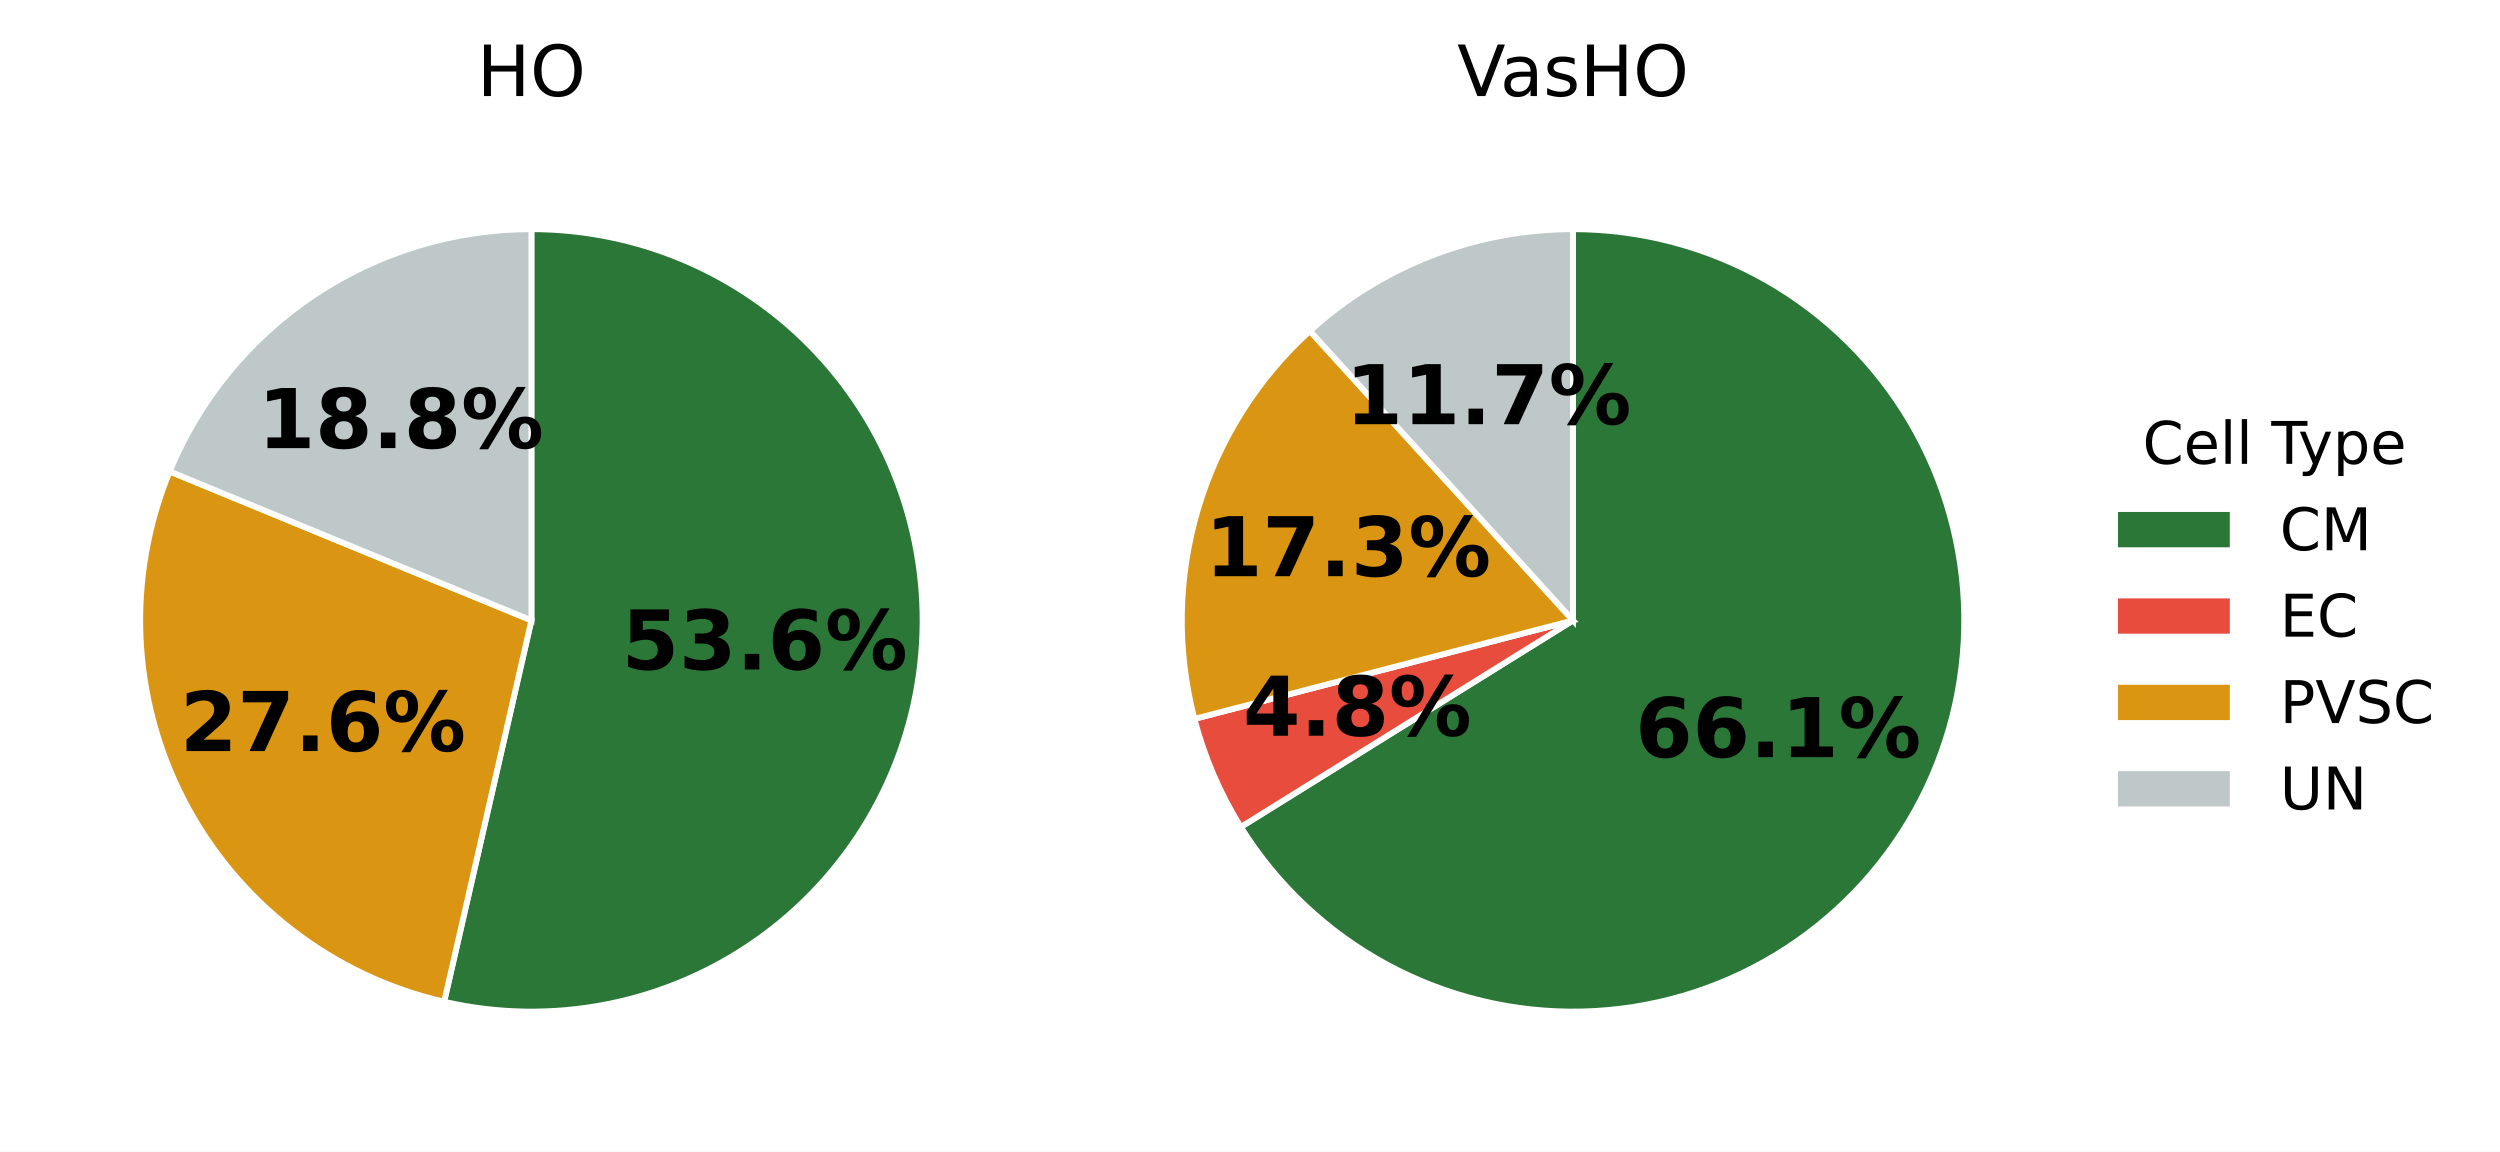
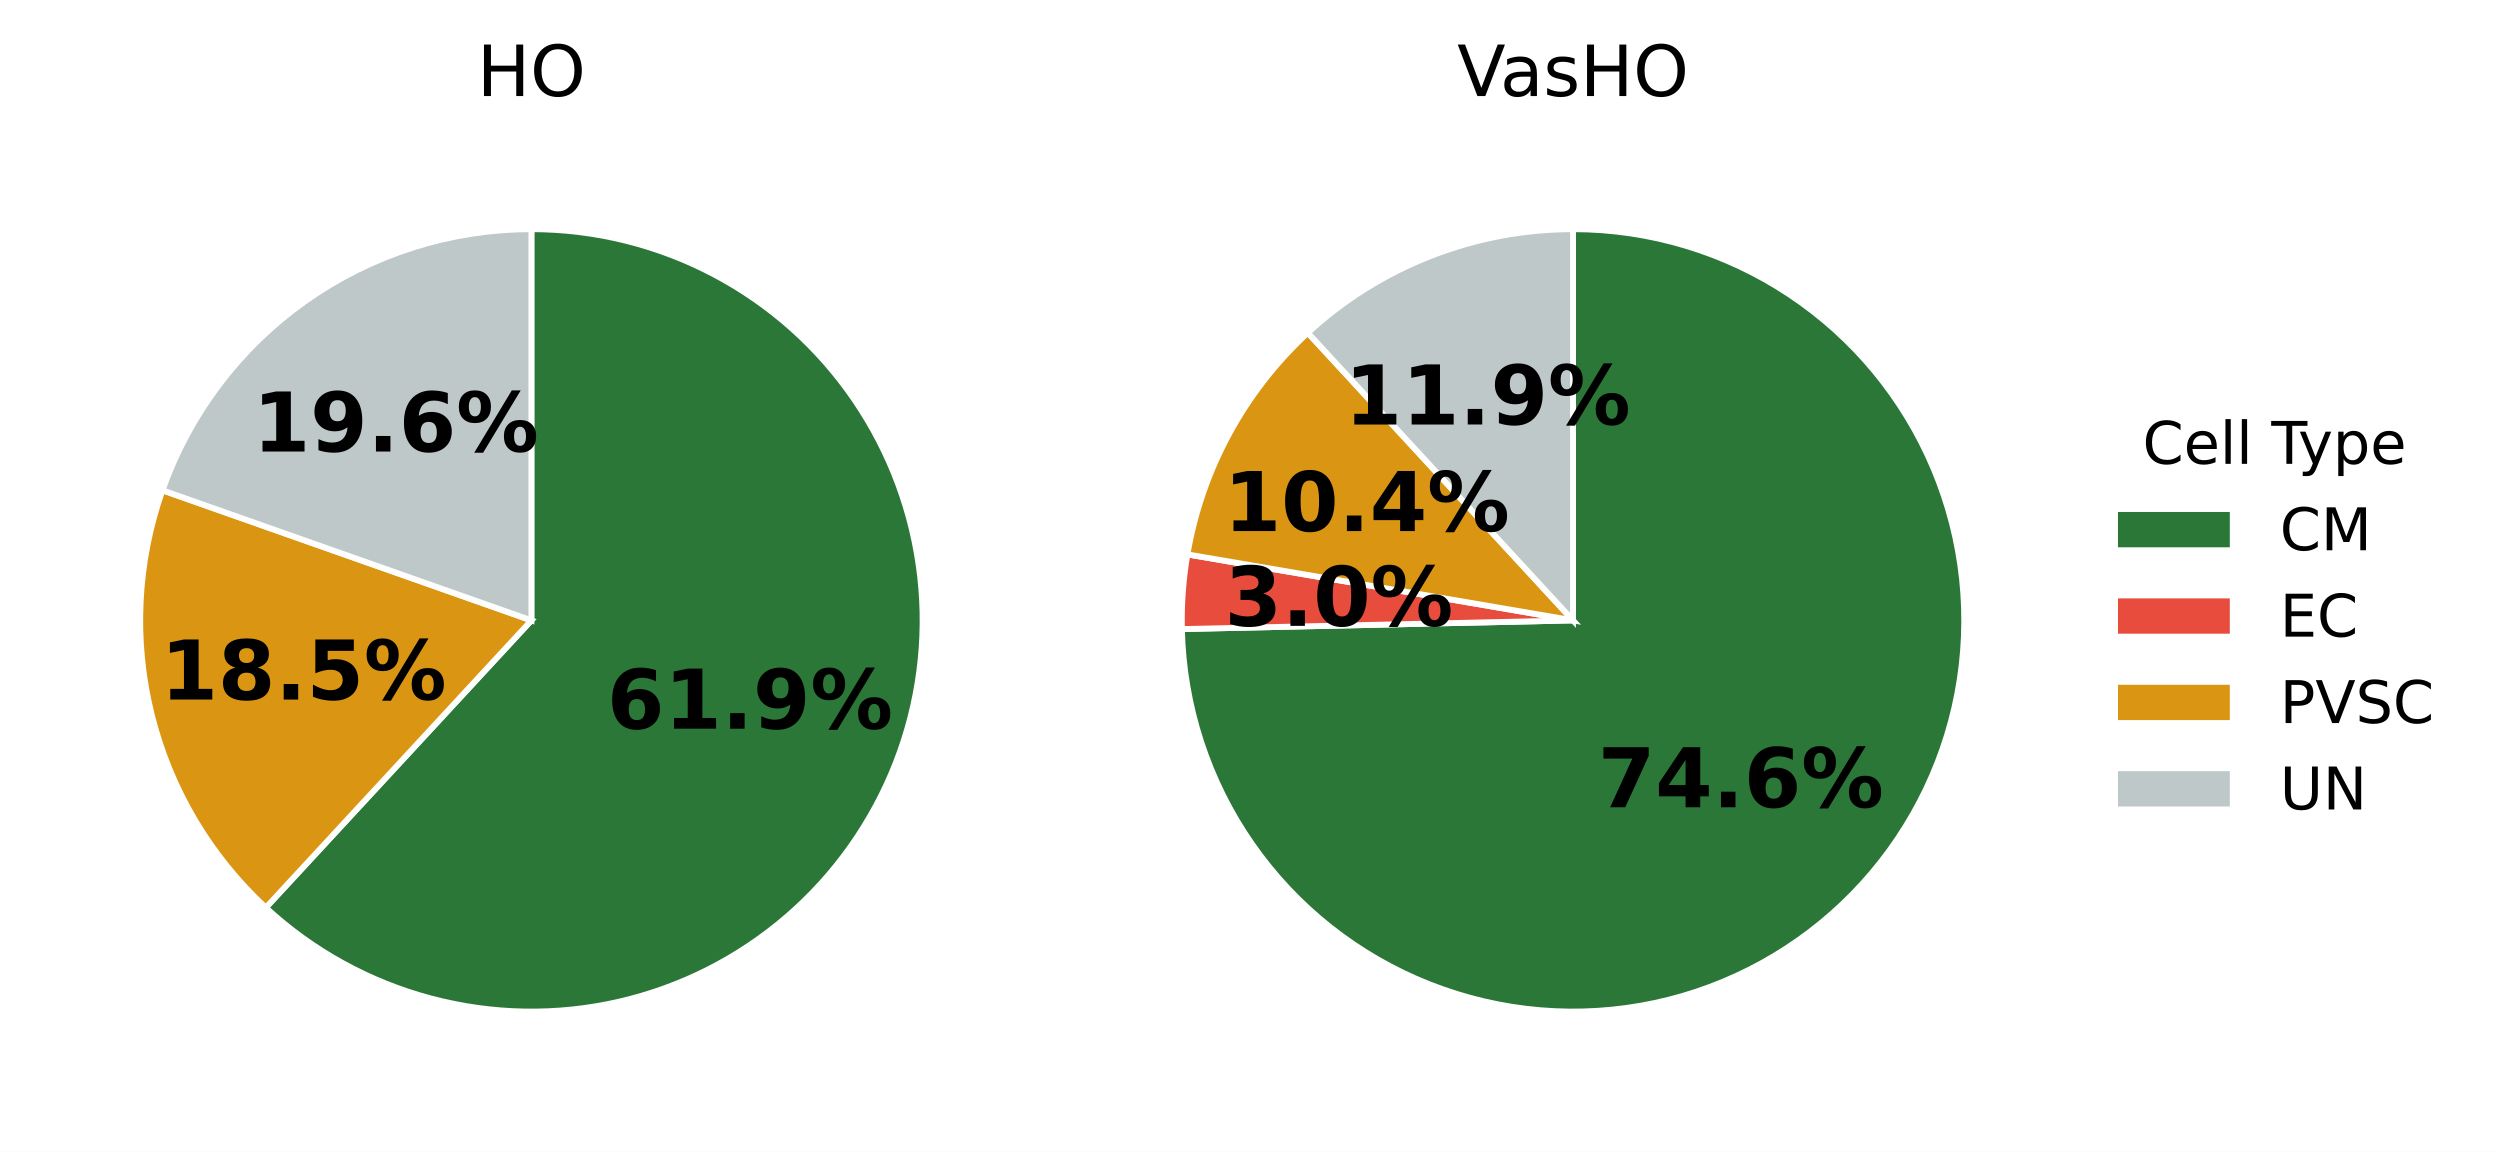
<svg xmlns="http://www.w3.org/2000/svg" xmlns:xlink="http://www.w3.org/1999/xlink" width="424.722pt" height="195.678pt" viewBox="0 0 424.722 195.678" version="1.1">
  <defs>
    <style type="text/css">*{stroke-linejoin: round; stroke-linecap: butt}</style>
  </defs>
  <g id="figure_1">
    <g id="patch_1">
      <path d="M 0 195.678  L 424.722 195.678  L 424.722 0  L 0 0  z " style="fill: #ffffff" />
    </g>
    <g id="axes_1">
      <g id="patch_2">
-         <path d="M 75.452 170.187  C 84.573 172.275 94.034 172.413 103.213 170.592  C 112.391 168.771 121.083 165.032 128.717 159.621  C 136.351 154.209 142.756 147.246 147.514 139.188  C 152.271 131.13 155.273 122.158 156.324 112.859  C 157.374 103.561 156.449 94.145 153.61 85.229  C 150.77 76.312 146.079 68.096 139.845 61.117  C 133.611 54.139 125.972 48.556 117.431 44.733  C 108.89 40.91 99.637 38.934 90.28 38.934  L 90.28 105.398  z " style="fill: #2b7738; stroke: #ffffff; stroke-linejoin: miter" />
+         <path d="M 45.161 154.201  C 53.105 161.546 62.724 166.841 73.179 169.624  C 83.634 172.408 94.613 172.597 105.157 170.176  C 115.702 167.754 125.498 162.794 133.69 155.727  C 141.883 148.661 148.228 139.699 152.171 129.624  C 156.115 119.549 157.54 108.662 156.321 97.912  C 155.102 87.161 151.277 76.869 145.178 67.933  C 139.08 58.996 130.89 51.683 121.323 46.629  C 111.757 41.576 101.099 38.934 90.28 38.934  L 90.28 105.398  z " style="fill: #2b7738; stroke: #ffffff; stroke-linejoin: miter" />
      </g>
      <g id="patch_3">
-         <path d="M 28.82 80.097  C 25.145 89.025 23.459 98.647 23.879 108.292  C 24.299 117.938 26.816 127.377 31.255 135.951  C 35.693 144.525 41.946 152.03 49.578 157.942  C 57.211 163.854 66.041 168.033 75.452 170.187  L 90.28 105.398  z " style="fill: #da9612; stroke: #ffffff; stroke-linejoin: miter" />
+         <path d="M 27.599 83.295  C 23.282 95.537 22.645 108.778 25.765 121.377  C 28.886 133.977 35.63 145.39 45.161 154.201  L 90.28 105.398  z " style="fill: #da9612; stroke: #ffffff; stroke-linejoin: miter" />
      </g>
      <g id="patch_4">
-         <path d="M 90.28 38.934  C 77.112 38.934 64.236 42.848 53.294 50.176  C 42.353 57.503 33.833 67.92 28.82 80.097  L 90.28 105.398  z " style="fill: #bfc8c9; stroke: #ffffff; stroke-linejoin: miter" />
+         <path d="M 90.28 38.934  C 76.528 38.934 63.11 43.202 51.884 51.146  C 40.659 59.091 32.172 70.326 27.599 83.295  L 90.28 105.398  z " style="fill: #bfc8c9; stroke: #ffffff; stroke-linejoin: miter" />
      </g>
      <g id="matplotlib.axis_1" />
      <g id="matplotlib.axis_2" />
      <g id="text_1">
-         <g transform="translate(105.6218 113.738) scale(0.14 -0.14)">
-           <defs>
+         <g transform="translate(103.1304 123.797) scale(0.14 -0.14)">
+           <defs>
+             <path id="DejaVuSans-Bold-36" d="M 2316 2303  Q 2000 2303 1842 2098  Q 1684 1894 1684 1484  Q 1684 1075 1842 870  Q 2000 666 2316 666  Q 2634 666 2792 870  Q 2950 1075 2950 1484  Q 2950 1894 2792 2098  Q 2634 2303 2316 2303  z M 3803 4544  L 3803 3681  Q 3506 3822 3243 3889  Q 2981 3956 2731 3956  Q 2194 3956 1894 3657  Q 1594 3359 1544 2772  Q 1750 2925 1990 3001  Q 2231 3078 2516 3078  Q 3231 3078 3670 2659  Q 4109 2241 4109 1563  Q 4109 813 3618 361  Q 3128 -91 2303 -91  Q 1394 -91 895 523  Q 397 1138 397 2266  Q 397 3422 980 4083  Q 1563 4744 2578 4744  Q 2900 4744 3203 4694  Q 3506 4644 3803 4544  z " transform="scale(0.015625)" />
+             <path id="DejaVuSans-Bold-31" d="M 750 831  L 1813 831  L 1813 3847  L 722 3622  L 722 4441  L 1806 4666  L 2950 4666  L 2950 831  L 4013 831  L 4013 0  L 750 0  L 750 831  z " transform="scale(0.015625)" />
+             <path id="DejaVuSans-Bold-2e" d="M 653 1209  L 1778 1209  L 1778 0  L 653 0  L 653 1209  z " transform="scale(0.015625)" />
+             <path id="DejaVuSans-Bold-39" d="M 641 103  L 641 966  Q 928 831 1190 764  Q 1453 697 1709 697  Q 2247 697 2547 995  Q 2847 1294 2900 1881  Q 2688 1725 2447 1647  Q 2206 1569 1925 1569  Q 1209 1569 770 1986  Q 331 2403 331 3084  Q 331 3838 820 4291  Q 1309 4744 2131 4744  Q 3044 4744 3544 4128  Q 4044 3513 4044 2388  Q 4044 1231 3459 570  Q 2875 -91 1856 -91  Q 1528 -91 1228 -42  Q 928 6 641 103  z M 2125 2350  Q 2441 2350 2600 2554  Q 2759 2759 2759 3169  Q 2759 3575 2600 3781  Q 2441 3988 2125 3988  Q 1809 3988 1650 3781  Q 1491 3575 1491 3169  Q 1491 2759 1650 2554  Q 1809 2350 2125 2350  z " transform="scale(0.015625)" />
+             <path id="DejaVuSans-Bold-25" d="M 4959 1925  Q 4738 1925 4616 1733  Q 4494 1541 4494 1184  Q 4494 825 4614 633  Q 4734 441 4959 441  Q 5184 441 5303 633  Q 5422 825 5422 1184  Q 5422 1541 5301 1733  Q 5181 1925 4959 1925  z M 4959 2450  Q 5541 2450 5875 2112  Q 6209 1775 6209 1184  Q 6209 594 5875 251  Q 5541 -91 4959 -91  Q 4378 -91 4042 251  Q 3706 594 3706 1184  Q 3706 1772 4042 2111  Q 4378 2450 4959 2450  z M 2094 -91  L 1403 -91  L 4319 4750  L 5013 4750  L 2094 -91  z M 1453 4750  Q 2034 4750 2367 4411  Q 2700 4072 2700 3481  Q 2700 2891 2367 2550  Q 2034 2209 1453 2209  Q 872 2209 539 2550  Q 206 2891 206 3481  Q 206 4072 539 4411  Q 872 4750 1453 4750  z M 1453 4225  Q 1228 4225 1106 4031  Q 984 3838 984 3481  Q 984 3122 1106 2926  Q 1228 2731 1453 2731  Q 1678 2731 1798 2926  Q 1919 3122 1919 3481  Q 1919 3838 1797 4031  Q 1675 4225 1453 4225  z " transform="scale(0.015625)" />
+           </defs>
+           <use xlink:href="#DejaVuSans-Bold-36" />
+           <use xlink:href="#DejaVuSans-Bold-31" x="69.58" />
+           <use xlink:href="#DejaVuSans-Bold-2e" x="139.16" />
+           <use xlink:href="#DejaVuSans-Bold-39" x="177.148" />
+           <use xlink:href="#DejaVuSans-Bold-25" x="246.729" />
+         </g>
+       </g>
+       <g id="text_2">
+         <g transform="translate(27.28673 118.8488) scale(0.14 -0.14)">
+           <defs>
+             <path id="DejaVuSans-Bold-38" d="M 2228 2088  Q 1891 2088 1709 1903  Q 1528 1719 1528 1375  Q 1528 1031 1709 848  Q 1891 666 2228 666  Q 2563 666 2741 848  Q 2919 1031 2919 1375  Q 2919 1722 2741 1905  Q 2563 2088 2228 2088  z M 1350 2484  Q 925 2613 709 2878  Q 494 3144 494 3541  Q 494 4131 934 4440  Q 1375 4750 2228 4750  Q 3075 4750 3515 4442  Q 3956 4134 3956 3541  Q 3956 3144 3739 2878  Q 3522 2613 3097 2484  Q 3572 2353 3814 2058  Q 4056 1763 4056 1313  Q 4056 619 3595 264  Q 3134 -91 2228 -91  Q 1319 -91 855 264  Q 391 619 391 1313  Q 391 1763 633 2058  Q 875 2353 1350 2484  z M 1631 3419  Q 1631 3141 1786 2991  Q 1941 2841 2228 2841  Q 2509 2841 2662 2991  Q 2816 3141 2816 3419  Q 2816 3697 2662 3845  Q 2509 3994 2228 3994  Q 1941 3994 1786 3844  Q 1631 3694 1631 3419  z " transform="scale(0.015625)" />
            <path id="DejaVuSans-Bold-35" d="M 678 4666  L 3669 4666  L 3669 3781  L 1638 3781  L 1638 3059  Q 1775 3097 1914 3117  Q 2053 3138 2203 3138  Q 3056 3138 3531 2711  Q 4006 2284 4006 1522  Q 4006 766 3489 337  Q 2972 -91 2053 -91  Q 1656 -91 1267 -14  Q 878 63 494 219  L 494 1166  Q 875 947 1217 837  Q 1559 728 1863 728  Q 2300 728 2551 942  Q 2803 1156 2803 1522  Q 2803 1891 2551 2103  Q 2300 2316 1863 2316  Q 1603 2316 1309 2248  Q 1016 2181 678 2041  L 678 4666  z " transform="scale(0.015625)" />
-             <path id="DejaVuSans-Bold-33" d="M 2981 2516  Q 3453 2394 3698 2092  Q 3944 1791 3944 1325  Q 3944 631 3412 270  Q 2881 -91 1863 -91  Q 1503 -91 1142 -33  Q 781 25 428 141  L 428 1069  Q 766 900 1098 814  Q 1431 728 1753 728  Q 2231 728 2486 893  Q 2741 1059 2741 1369  Q 2741 1688 2480 1852  Q 2219 2016 1709 2016  L 1228 2016  L 1228 2791  L 1734 2791  Q 2188 2791 2409 2933  Q 2631 3075 2631 3366  Q 2631 3634 2415 3781  Q 2200 3928 1806 3928  Q 1516 3928 1219 3862  Q 922 3797 628 3669  L 628 4550  Q 984 4650 1334 4700  Q 1684 4750 2022 4750  Q 2931 4750 3382 4451  Q 3834 4153 3834 3553  Q 3834 3144 3618 2883  Q 3403 2622 2981 2516  z " transform="scale(0.015625)" />
-             <path id="DejaVuSans-Bold-2e" d="M 653 1209  L 1778 1209  L 1778 0  L 653 0  L 653 1209  z " transform="scale(0.015625)" />
-             <path id="DejaVuSans-Bold-36" d="M 2316 2303  Q 2000 2303 1842 2098  Q 1684 1894 1684 1484  Q 1684 1075 1842 870  Q 2000 666 2316 666  Q 2634 666 2792 870  Q 2950 1075 2950 1484  Q 2950 1894 2792 2098  Q 2634 2303 2316 2303  z M 3803 4544  L 3803 3681  Q 3506 3822 3243 3889  Q 2981 3956 2731 3956  Q 2194 3956 1894 3657  Q 1594 3359 1544 2772  Q 1750 2925 1990 3001  Q 2231 3078 2516 3078  Q 3231 3078 3670 2659  Q 4109 2241 4109 1563  Q 4109 813 3618 361  Q 3128 -91 2303 -91  Q 1394 -91 895 523  Q 397 1138 397 2266  Q 397 3422 980 4083  Q 1563 4744 2578 4744  Q 2900 4744 3203 4694  Q 3506 4644 3803 4544  z " transform="scale(0.015625)" />
-             <path id="DejaVuSans-Bold-25" d="M 4959 1925  Q 4738 1925 4616 1733  Q 4494 1541 4494 1184  Q 4494 825 4614 633  Q 4734 441 4959 441  Q 5184 441 5303 633  Q 5422 825 5422 1184  Q 5422 1541 5301 1733  Q 5181 1925 4959 1925  z M 4959 2450  Q 5541 2450 5875 2112  Q 6209 1775 6209 1184  Q 6209 594 5875 251  Q 5541 -91 4959 -91  Q 4378 -91 4042 251  Q 3706 594 3706 1184  Q 3706 1772 4042 2111  Q 4378 2450 4959 2450  z M 2094 -91  L 1403 -91  L 4319 4750  L 5013 4750  L 2094 -91  z M 1453 4750  Q 2034 4750 2367 4411  Q 2700 4072 2700 3481  Q 2700 2891 2367 2550  Q 2034 2209 1453 2209  Q 872 2209 539 2550  Q 206 2891 206 3481  Q 206 4072 539 4411  Q 872 4750 1453 4750  z M 1453 4225  Q 1228 4225 1106 4031  Q 984 3838 984 3481  Q 984 3122 1106 2926  Q 1228 2731 1453 2731  Q 1678 2731 1798 2926  Q 1919 3122 1919 3481  Q 1919 3838 1797 4031  Q 1675 4225 1453 4225  z " transform="scale(0.015625)" />
-           </defs>
-           <use xlink:href="#DejaVuSans-Bold-35" />
-           <use xlink:href="#DejaVuSans-Bold-33" x="69.58" />
+           </defs>
+           <use xlink:href="#DejaVuSans-Bold-31" />
+           <use xlink:href="#DejaVuSans-Bold-38" x="69.58" />
+           <use xlink:href="#DejaVuSans-Bold-2e" x="139.16" />
+           <use xlink:href="#DejaVuSans-Bold-35" x="177.148" />
+           <use xlink:href="#DejaVuSans-Bold-25" x="246.729" />
+         </g>
+       </g>
+       <g id="text_3">
+         <g transform="translate(42.95815 76.71023) scale(0.14 -0.14)">
+           <use xlink:href="#DejaVuSans-Bold-31" />
+           <use xlink:href="#DejaVuSans-Bold-39" x="69.58" />
          <use xlink:href="#DejaVuSans-Bold-2e" x="139.16" />
          <use xlink:href="#DejaVuSans-Bold-36" x="177.148" />
-           <use xlink:href="#DejaVuSans-Bold-25" x="246.729" />
-         </g>
-       </g>
-       <g id="text_2">
-         <g transform="translate(30.58017 127.5927) scale(0.14 -0.14)">
-           <defs>
-             <path id="DejaVuSans-Bold-32" d="M 1844 884  L 3897 884  L 3897 0  L 506 0  L 506 884  L 2209 2388  Q 2438 2594 2547 2791  Q 2656 2988 2656 3200  Q 2656 3528 2436 3728  Q 2216 3928 1850 3928  Q 1569 3928 1234 3808  Q 900 3688 519 3450  L 519 4475  Q 925 4609 1322 4679  Q 1719 4750 2100 4750  Q 2938 4750 3402 4381  Q 3866 4013 3866 3353  Q 3866 2972 3669 2642  Q 3472 2313 2841 1759  L 1844 884  z " transform="scale(0.015625)" />
-             <path id="DejaVuSans-Bold-37" d="M 428 4666  L 3944 4666  L 3944 3988  L 2125 0  L 953 0  L 2675 3781  L 428 3781  L 428 4666  z " transform="scale(0.015625)" />
-           </defs>
-           <use xlink:href="#DejaVuSans-Bold-32" />
-           <use xlink:href="#DejaVuSans-Bold-37" x="69.58" />
-           <use xlink:href="#DejaVuSans-Bold-2e" x="139.16" />
-           <use xlink:href="#DejaVuSans-Bold-36" x="177.148" />
-           <use xlink:href="#DejaVuSans-Bold-25" x="246.729" />
-         </g>
-       </g>
-       <g id="text_3">
-         <g transform="translate(43.80413 76.12771) scale(0.14 -0.14)">
-           <defs>
-             <path id="DejaVuSans-Bold-31" d="M 750 831  L 1813 831  L 1813 3847  L 722 3622  L 722 4441  L 1806 4666  L 2950 4666  L 2950 831  L 4013 831  L 4013 0  L 750 0  L 750 831  z " transform="scale(0.015625)" />
-             <path id="DejaVuSans-Bold-38" d="M 2228 2088  Q 1891 2088 1709 1903  Q 1528 1719 1528 1375  Q 1528 1031 1709 848  Q 1891 666 2228 666  Q 2563 666 2741 848  Q 2919 1031 2919 1375  Q 2919 1722 2741 1905  Q 2563 2088 2228 2088  z M 1350 2484  Q 925 2613 709 2878  Q 494 3144 494 3541  Q 494 4131 934 4440  Q 1375 4750 2228 4750  Q 3075 4750 3515 4442  Q 3956 4134 3956 3541  Q 3956 3144 3739 2878  Q 3522 2613 3097 2484  Q 3572 2353 3814 2058  Q 4056 1763 4056 1313  Q 4056 619 3595 264  Q 3134 -91 2228 -91  Q 1319 -91 855 264  Q 391 619 391 1313  Q 391 1763 633 2058  Q 875 2353 1350 2484  z M 1631 3419  Q 1631 3141 1786 2991  Q 1941 2841 2228 2841  Q 2509 2841 2662 2991  Q 2816 3141 2816 3419  Q 2816 3697 2662 3845  Q 2509 3994 2228 3994  Q 1941 3994 1786 3844  Q 1631 3694 1631 3419  z " transform="scale(0.015625)" />
-           </defs>
-           <use xlink:href="#DejaVuSans-Bold-31" />
-           <use xlink:href="#DejaVuSans-Bold-38" x="69.58" />
-           <use xlink:href="#DejaVuSans-Bold-2e" x="139.16" />
-           <use xlink:href="#DejaVuSans-Bold-38" x="177.148" />
          <use xlink:href="#DejaVuSans-Bold-25" x="246.729" />
        </g>
      </g>
      <g id="text_4">
        <g transform="translate(81.04469 16.31812) scale(0.12 -0.12)">
          <defs>
            <path id="DejaVuSans-48" d="M 628 4666  L 1259 4666  L 1259 2753  L 3553 2753  L 3553 4666  L 4184 4666  L 4184 0  L 3553 0  L 3553 2222  L 1259 2222  L 1259 0  L 628 0  L 628 4666  z " transform="scale(0.015625)" />
            <path id="DejaVuSans-4f" d="M 2522 4238  Q 1834 4238 1429 3725  Q 1025 3213 1025 2328  Q 1025 1447 1429 934  Q 1834 422 2522 422  Q 3209 422 3611 934  Q 4013 1447 4013 2328  Q 4013 3213 3611 3725  Q 3209 4238 2522 4238  z M 2522 4750  Q 3503 4750 4090 4092  Q 4678 3434 4678 2328  Q 4678 1225 4090 567  Q 3503 -91 2522 -91  Q 1538 -91 948 565  Q 359 1222 359 2328  Q 359 3434 948 4092  Q 1538 4750 2522 4750  z " transform="scale(0.015625)" />
          </defs>
          <use xlink:href="#DejaVuSans-48" />
          <use xlink:href="#DejaVuSans-4f" x="75.195" />
        </g>
      </g>
    </g>
    <g id="axes_2">
      <g id="patch_5">
-         <path d="M 210.799 140.496  C 216.911 150.325 225.485 158.388 235.67 163.886  C 245.855 169.383 257.301 172.126 268.872 171.842  C 280.442 171.558 291.74 168.256 301.643 162.266  C 311.545 156.275 319.714 147.8 325.336 137.684  C 330.958 127.567 333.841 116.155 333.699 104.582  C 333.557 93.009 330.394 81.672 324.526 71.696  C 318.657 61.721 310.283 53.449 300.236 47.703  C 290.189 41.957 278.814 38.934 267.24 38.934  L 267.24 105.398  z " style="fill: #2b7738; stroke: #ffffff; stroke-linejoin: miter" />
+         <path d="M 200.792 106.871  C 201.082 119.949 205.226 132.654 212.703 143.388  C 220.18 154.122 230.662 162.413 242.829 167.217  C 254.996 172.021 268.315 173.129 281.108 170.399  C 293.901 167.67 305.608 161.223 314.755 151.872  C 323.902 142.52 330.087 130.673 332.532 117.823  C 334.978 104.972 333.576 91.681 328.503 79.624  C 323.43 67.566 314.909 57.271 304.012 50.033  C 293.116 42.796 280.321 38.934 267.24 38.934  L 267.24 105.398  z " style="fill: #2b7738; stroke: #ffffff; stroke-linejoin: miter" />
      </g>
      <g id="patch_6">
-         <path d="M 202.917 122.132  C 203.759 125.369 204.845 128.538 206.164 131.612  C 207.483 134.686 209.033 137.656 210.799 140.496  L 267.24 105.398  z " style="fill: #e74c3c; stroke: #ffffff; stroke-linejoin: miter" />
+         <path d="M 201.728 94.188  C 201.37 96.281 201.112 98.389 200.956 100.507  C 200.8 102.624 200.745 104.748 200.792 106.871  L 267.24 105.398  z " style="fill: #e74c3c; stroke: #ffffff; stroke-linejoin: miter" />
      </g>
      <g id="patch_7">
-         <path d="M 222.533 56.218  C 213.564 64.371 206.994 74.824 203.537 86.441  C 200.08 98.058 199.865 110.402 202.917 122.132  L 267.24 105.398  z " style="fill: #da9612; stroke: #ffffff; stroke-linejoin: miter" />
+         <path d="M 222.18 56.54  C 216.824 61.48 212.316 67.268 208.838 73.671  C 205.359 80.074 202.957 87.005 201.728 94.188  L 267.24 105.398  z " style="fill: #da9612; stroke: #ffffff; stroke-linejoin: miter" />
      </g>
      <g id="patch_8">
-         <path d="M 267.24 38.934  C 259.044 38.934 250.919 40.45 243.274 43.405  C 235.63 46.361 228.597 50.705 222.533 56.218  L 267.24 105.398  z " style="fill: #bfc8c9; stroke: #ffffff; stroke-linejoin: miter" />
+         <path d="M 267.24 38.934  C 258.964 38.934 250.76 40.48 243.052 43.492  C 235.343 46.504 228.264 50.929 222.18 56.54  L 267.24 105.398  z " style="fill: #bfc8c9; stroke: #ffffff; stroke-linejoin: miter" />
      </g>
      <g id="matplotlib.axis_3" />
      <g id="matplotlib.axis_4" />
      <g id="text_5">
-         <g transform="translate(277.8129 128.6325) scale(0.14 -0.14)">
-           <use xlink:href="#DejaVuSans-Bold-36" />
-           <use xlink:href="#DejaVuSans-Bold-36" x="69.58" />
-           <use xlink:href="#DejaVuSans-Bold-2e" x="139.16" />
-           <use xlink:href="#DejaVuSans-Bold-31" x="177.148" />
+         <g transform="translate(271.4644 137.1454) scale(0.14 -0.14)">
+           <defs>
+             <path id="DejaVuSans-Bold-37" d="M 428 4666  L 3944 4666  L 3944 3988  L 2125 0  L 953 0  L 2675 3781  L 428 3781  L 428 4666  z " transform="scale(0.015625)" />
+             <path id="DejaVuSans-Bold-34" d="M 2356 3675  L 1038 1722  L 2356 1722  L 2356 3675  z M 2156 4666  L 3494 4666  L 3494 1722  L 4159 1722  L 4159 850  L 3494 850  L 3494 0  L 2356 0  L 2356 850  L 288 850  L 288 1881  L 2156 4666  z " transform="scale(0.015625)" />
+           </defs>
+           <use xlink:href="#DejaVuSans-Bold-37" />
+           <use xlink:href="#DejaVuSans-Bold-34" x="69.58" />
+           <use xlink:href="#DejaVuSans-Bold-2e" x="139.16" />
+           <use xlink:href="#DejaVuSans-Bold-36" x="177.148" />
          <use xlink:href="#DejaVuSans-Bold-25" x="246.729" />
        </g>
      </g>
      <g id="text_6">
-         <g transform="translate(211.1803 124.9897) scale(0.14 -0.14)">
-           <defs>
-             <path id="DejaVuSans-Bold-34" d="M 2356 3675  L 1038 1722  L 2356 1722  L 2356 3675  z M 2156 4666  L 3494 4666  L 3494 1722  L 4159 1722  L 4159 850  L 3494 850  L 3494 0  L 2356 0  L 2356 850  L 288 850  L 288 1881  L 2156 4666  z " transform="scale(0.015625)" />
-           </defs>
-           <use xlink:href="#DejaVuSans-Bold-34" />
+         <g transform="translate(208.0557 106.3265) scale(0.14 -0.14)">
+           <defs>
+             <path id="DejaVuSans-Bold-33" d="M 2981 2516  Q 3453 2394 3698 2092  Q 3944 1791 3944 1325  Q 3944 631 3412 270  Q 2881 -91 1863 -91  Q 1503 -91 1142 -33  Q 781 25 428 141  L 428 1069  Q 766 900 1098 814  Q 1431 728 1753 728  Q 2231 728 2486 893  Q 2741 1059 2741 1369  Q 2741 1688 2480 1852  Q 2219 2016 1709 2016  L 1228 2016  L 1228 2791  L 1734 2791  Q 2188 2791 2409 2933  Q 2631 3075 2631 3366  Q 2631 3634 2415 3781  Q 2200 3928 1806 3928  Q 1516 3928 1219 3862  Q 922 3797 628 3669  L 628 4550  Q 984 4650 1334 4700  Q 1684 4750 2022 4750  Q 2931 4750 3382 4451  Q 3834 4153 3834 3553  Q 3834 3144 3618 2883  Q 3403 2622 2981 2516  z " transform="scale(0.015625)" />
+             <path id="DejaVuSans-Bold-30" d="M 2944 2338  Q 2944 3213 2780 3570  Q 2616 3928 2228 3928  Q 1841 3928 1675 3570  Q 1509 3213 1509 2338  Q 1509 1453 1675 1090  Q 1841 728 2228 728  Q 2613 728 2778 1090  Q 2944 1453 2944 2338  z M 4147 2328  Q 4147 1169 3647 539  Q 3147 -91 2228 -91  Q 1306 -91 806 539  Q 306 1169 306 2328  Q 306 3491 806 4120  Q 1306 4750 2228 4750  Q 3147 4750 3647 4120  Q 4147 3491 4147 2328  z " transform="scale(0.015625)" />
+           </defs>
+           <use xlink:href="#DejaVuSans-Bold-33" />
          <use xlink:href="#DejaVuSans-Bold-2e" x="69.58" />
-           <use xlink:href="#DejaVuSans-Bold-38" x="107.568" />
+           <use xlink:href="#DejaVuSans-Bold-30" x="107.568" />
          <use xlink:href="#DejaVuSans-Bold-25" x="177.148" />
        </g>
      </g>
      <g id="text_7">
-         <g transform="translate(204.7337 97.88671) scale(0.14 -0.14)">
-           <use xlink:href="#DejaVuSans-Bold-31" />
-           <use xlink:href="#DejaVuSans-Bold-37" x="69.58" />
-           <use xlink:href="#DejaVuSans-Bold-2e" x="139.16" />
-           <use xlink:href="#DejaVuSans-Bold-33" x="177.148" />
+         <g transform="translate(207.914 90.22488) scale(0.14 -0.14)">
+           <use xlink:href="#DejaVuSans-Bold-31" />
+           <use xlink:href="#DejaVuSans-Bold-30" x="69.58" />
+           <use xlink:href="#DejaVuSans-Bold-2e" x="139.16" />
+           <use xlink:href="#DejaVuSans-Bold-34" x="177.148" />
          <use xlink:href="#DejaVuSans-Bold-25" x="246.729" />
        </g>
      </g>
      <g id="text_8">
-         <g transform="translate(228.5759 72.06561) scale(0.14 -0.14)">
+         <g transform="translate(228.4424 72.11752) scale(0.14 -0.14)">
          <use xlink:href="#DejaVuSans-Bold-31" />
          <use xlink:href="#DejaVuSans-Bold-31" x="69.58" />
          <use xlink:href="#DejaVuSans-Bold-2e" x="139.16" />
-           <use xlink:href="#DejaVuSans-Bold-37" x="177.148" />
+           <use xlink:href="#DejaVuSans-Bold-39" x="177.148" />
          <use xlink:href="#DejaVuSans-Bold-25" x="246.729" />
        </g>
      </g>
      <g id="text_9">
        <g transform="translate(247.5628 16.31812) scale(0.12 -0.12)">
          <defs>
            <path id="DejaVuSans-56" d="M 1831 0  L 50 4666  L 709 4666  L 2188 738  L 3669 4666  L 4325 4666  L 2547 0  L 1831 0  z " transform="scale(0.015625)" />
            <path id="DejaVuSans-61" d="M 2194 1759  Q 1497 1759 1228 1600  Q 959 1441 959 1056  Q 959 750 1161 570  Q 1363 391 1709 391  Q 2188 391 2477 730  Q 2766 1069 2766 1631  L 2766 1759  L 2194 1759  z M 3341 1997  L 3341 0  L 2766 0  L 2766 531  Q 2569 213 2275 61  Q 1981 -91 1556 -91  Q 1019 -91 701 211  Q 384 513 384 1019  Q 384 1609 779 1909  Q 1175 2209 1959 2209  L 2766 2209  L 2766 2266  Q 2766 2663 2505 2880  Q 2244 3097 1772 3097  Q 1472 3097 1187 3025  Q 903 2953 641 2809  L 641 3341  Q 956 3463 1253 3523  Q 1550 3584 1831 3584  Q 2591 3584 2966 3190  Q 3341 2797 3341 1997  z " transform="scale(0.015625)" />
            <path id="DejaVuSans-73" d="M 2834 3397  L 2834 2853  Q 2591 2978 2328 3040  Q 2066 3103 1784 3103  Q 1356 3103 1142 2972  Q 928 2841 928 2578  Q 928 2378 1081 2264  Q 1234 2150 1697 2047  L 1894 2003  Q 2506 1872 2764 1633  Q 3022 1394 3022 966  Q 3022 478 2636 193  Q 2250 -91 1575 -91  Q 1294 -91 989 -36  Q 684 19 347 128  L 347 722  Q 666 556 975 473  Q 1284 391 1588 391  Q 1994 391 2212 530  Q 2431 669 2431 922  Q 2431 1156 2273 1281  Q 2116 1406 1581 1522  L 1381 1569  Q 847 1681 609 1914  Q 372 2147 372 2553  Q 372 3047 722 3315  Q 1072 3584 1716 3584  Q 2034 3584 2315 3537  Q 2597 3491 2834 3397  z " transform="scale(0.015625)" />
          </defs>
          <use xlink:href="#DejaVuSans-56" />
          <use xlink:href="#DejaVuSans-61" x="60.658" />
          <use xlink:href="#DejaVuSans-73" x="121.938" />
          <use xlink:href="#DejaVuSans-48" x="174.037" />
          <use xlink:href="#DejaVuSans-4f" x="249.232" />
        </g>
      </g>
      <g id="legend_1">
        <g id="text_10">
          <g transform="translate(364.0028 78.80125) scale(0.1 -0.1)">
            <defs>
              <path id="DejaVuSans-43" d="M 4122 4306  L 4122 3641  Q 3803 3938 3442 4084  Q 3081 4231 2675 4231  Q 1875 4231 1450 3742  Q 1025 3253 1025 2328  Q 1025 1406 1450 917  Q 1875 428 2675 428  Q 3081 428 3442 575  Q 3803 722 4122 1019  L 4122 359  Q 3791 134 3420 21  Q 3050 -91 2638 -91  Q 1578 -91 968 557  Q 359 1206 359 2328  Q 359 3453 968 4101  Q 1578 4750 2638 4750  Q 3056 4750 3426 4639  Q 3797 4528 4122 4306  z " transform="scale(0.015625)" />
              <path id="DejaVuSans-65" d="M 3597 1894  L 3597 1613  L 953 1613  Q 991 1019 1311 708  Q 1631 397 2203 397  Q 2534 397 2845 478  Q 3156 559 3463 722  L 3463 178  Q 3153 47 2828 -22  Q 2503 -91 2169 -91  Q 1331 -91 842 396  Q 353 884 353 1716  Q 353 2575 817 3079  Q 1281 3584 2069 3584  Q 2775 3584 3186 3129  Q 3597 2675 3597 1894  z M 3022 2063  Q 3016 2534 2758 2815  Q 2500 3097 2075 3097  Q 1594 3097 1305 2825  Q 1016 2553 972 2059  L 3022 2063  z " transform="scale(0.015625)" />
              <path id="DejaVuSans-6c" d="M 603 4863  L 1178 4863  L 1178 0  L 603 0  L 603 4863  z " transform="scale(0.015625)" />
              <path id="DejaVuSans-20" transform="scale(0.015625)" />
              <path id="DejaVuSans-54" d="M -19 4666  L 3928 4666  L 3928 4134  L 2272 4134  L 2272 0  L 1638 0  L 1638 4134  L -19 4134  L -19 4666  z " transform="scale(0.015625)" />
              <path id="DejaVuSans-79" d="M 2059 -325  Q 1816 -950 1584 -1140  Q 1353 -1331 966 -1331  L 506 -1331  L 506 -850  L 844 -850  Q 1081 -850 1212 -737  Q 1344 -625 1503 -206  L 1606 56  L 191 3500  L 800 3500  L 1894 763  L 2988 3500  L 3597 3500  L 2059 -325  z " transform="scale(0.015625)" />
              <path id="DejaVuSans-70" d="M 1159 525  L 1159 -1331  L 581 -1331  L 581 3500  L 1159 3500  L 1159 2969  Q 1341 3281 1617 3432  Q 1894 3584 2278 3584  Q 2916 3584 3314 3078  Q 3713 2572 3713 1747  Q 3713 922 3314 415  Q 2916 -91 2278 -91  Q 1894 -91 1617 61  Q 1341 213 1159 525  z M 3116 1747  Q 3116 2381 2855 2742  Q 2594 3103 2138 3103  Q 1681 3103 1420 2742  Q 1159 2381 1159 1747  Q 1159 1113 1420 752  Q 1681 391 2138 391  Q 2594 391 2855 752  Q 3116 1113 3116 1747  z " transform="scale(0.015625)" />
            </defs>
            <use xlink:href="#DejaVuSans-43" />
            <use xlink:href="#DejaVuSans-65" x="69.824" />
            <use xlink:href="#DejaVuSans-6c" x="131.348" />
            <use xlink:href="#DejaVuSans-6c" x="159.131" />
            <use xlink:href="#DejaVuSans-20" x="186.914" />
            <use xlink:href="#DejaVuSans-54" x="218.701" />
            <use xlink:href="#DejaVuSans-79" x="264.16" />
            <use xlink:href="#DejaVuSans-70" x="323.34" />
            <use xlink:href="#DejaVuSans-65" x="386.816" />
          </g>
        </g>
        <g id="patch_9">
          <path d="M 359.32 93.479  L 379.32 93.479  L 379.32 86.479  L 359.32 86.479  z " style="fill: #2b7738; stroke: #ffffff; stroke-linejoin: miter" />
        </g>
        <g id="text_11">
          <g transform="translate(387.32 93.47938) scale(0.1 -0.1)">
            <defs>
              <path id="DejaVuSans-4d" d="M 628 4666  L 1569 4666  L 2759 1491  L 3956 4666  L 4897 4666  L 4897 0  L 4281 0  L 4281 4097  L 3078 897  L 2444 897  L 1241 4097  L 1241 0  L 628 0  L 628 4666  z " transform="scale(0.015625)" />
            </defs>
            <use xlink:href="#DejaVuSans-43" />
            <use xlink:href="#DejaVuSans-4d" x="69.824" />
          </g>
        </g>
        <g id="patch_10">
          <path d="M 359.32 108.157  L 379.32 108.157  L 379.32 101.157  L 359.32 101.157  z " style="fill: #e74c3c; stroke: #ffffff; stroke-linejoin: miter" />
        </g>
        <g id="text_12">
          <g transform="translate(387.32 108.1575) scale(0.1 -0.1)">
            <defs>
              <path id="DejaVuSans-45" d="M 628 4666  L 3578 4666  L 3578 4134  L 1259 4134  L 1259 2753  L 3481 2753  L 3481 2222  L 1259 2222  L 1259 531  L 3634 531  L 3634 0  L 628 0  L 628 4666  z " transform="scale(0.015625)" />
            </defs>
            <use xlink:href="#DejaVuSans-45" />
            <use xlink:href="#DejaVuSans-43" x="63.184" />
          </g>
        </g>
        <g id="patch_11">
          <path d="M 359.32 122.836  L 379.32 122.836  L 379.32 115.836  L 359.32 115.836  z " style="fill: #da9612; stroke: #ffffff; stroke-linejoin: miter" />
        </g>
        <g id="text_13">
          <g transform="translate(387.32 122.8356) scale(0.1 -0.1)">
            <defs>
              <path id="DejaVuSans-50" d="M 1259 4147  L 1259 2394  L 2053 2394  Q 2494 2394 2734 2622  Q 2975 2850 2975 3272  Q 2975 3691 2734 3919  Q 2494 4147 2053 4147  L 1259 4147  z M 628 4666  L 2053 4666  Q 2838 4666 3239 4311  Q 3641 3956 3641 3272  Q 3641 2581 3239 2228  Q 2838 1875 2053 1875  L 1259 1875  L 1259 0  L 628 0  L 628 4666  z " transform="scale(0.015625)" />
              <path id="DejaVuSans-53" d="M 3425 4513  L 3425 3897  Q 3066 4069 2747 4153  Q 2428 4238 2131 4238  Q 1616 4238 1336 4038  Q 1056 3838 1056 3469  Q 1056 3159 1242 3001  Q 1428 2844 1947 2747  L 2328 2669  Q 3034 2534 3370 2195  Q 3706 1856 3706 1288  Q 3706 609 3251 259  Q 2797 -91 1919 -91  Q 1588 -91 1214 -16  Q 841 59 441 206  L 441 856  Q 825 641 1194 531  Q 1563 422 1919 422  Q 2459 422 2753 634  Q 3047 847 3047 1241  Q 3047 1584 2836 1778  Q 2625 1972 2144 2069  L 1759 2144  Q 1053 2284 737 2584  Q 422 2884 422 3419  Q 422 4038 858 4394  Q 1294 4750 2059 4750  Q 2388 4750 2728 4690  Q 3069 4631 3425 4513  z " transform="scale(0.015625)" />
            </defs>
            <use xlink:href="#DejaVuSans-50" />
            <use xlink:href="#DejaVuSans-56" x="60.303" />
            <use xlink:href="#DejaVuSans-53" x="128.711" />
            <use xlink:href="#DejaVuSans-43" x="192.188" />
          </g>
        </g>
        <g id="patch_12">
          <path d="M 359.32 137.514  L 379.32 137.514  L 379.32 130.514  L 359.32 130.514  z " style="fill: #bfc8c9; stroke: #ffffff; stroke-linejoin: miter" />
        </g>
        <g id="text_14">
          <g transform="translate(387.32 137.5137) scale(0.1 -0.1)">
            <defs>
              <path id="DejaVuSans-55" d="M 556 4666  L 1191 4666  L 1191 1831  Q 1191 1081 1462 751  Q 1734 422 2344 422  Q 2950 422 3222 751  Q 3494 1081 3494 1831  L 3494 4666  L 4128 4666  L 4128 1753  Q 4128 841 3676 375  Q 3225 -91 2344 -91  Q 1459 -91 1007 375  Q 556 841 556 1753  L 556 4666  z " transform="scale(0.015625)" />
              <path id="DejaVuSans-4e" d="M 628 4666  L 1478 4666  L 3547 763  L 3547 4666  L 4159 4666  L 4159 0  L 3309 0  L 1241 3903  L 1241 0  L 628 0  L 628 4666  z " transform="scale(0.015625)" />
            </defs>
            <use xlink:href="#DejaVuSans-55" />
            <use xlink:href="#DejaVuSans-4e" x="73.193" />
          </g>
        </g>
      </g>
    </g>
  </g>
</svg>
